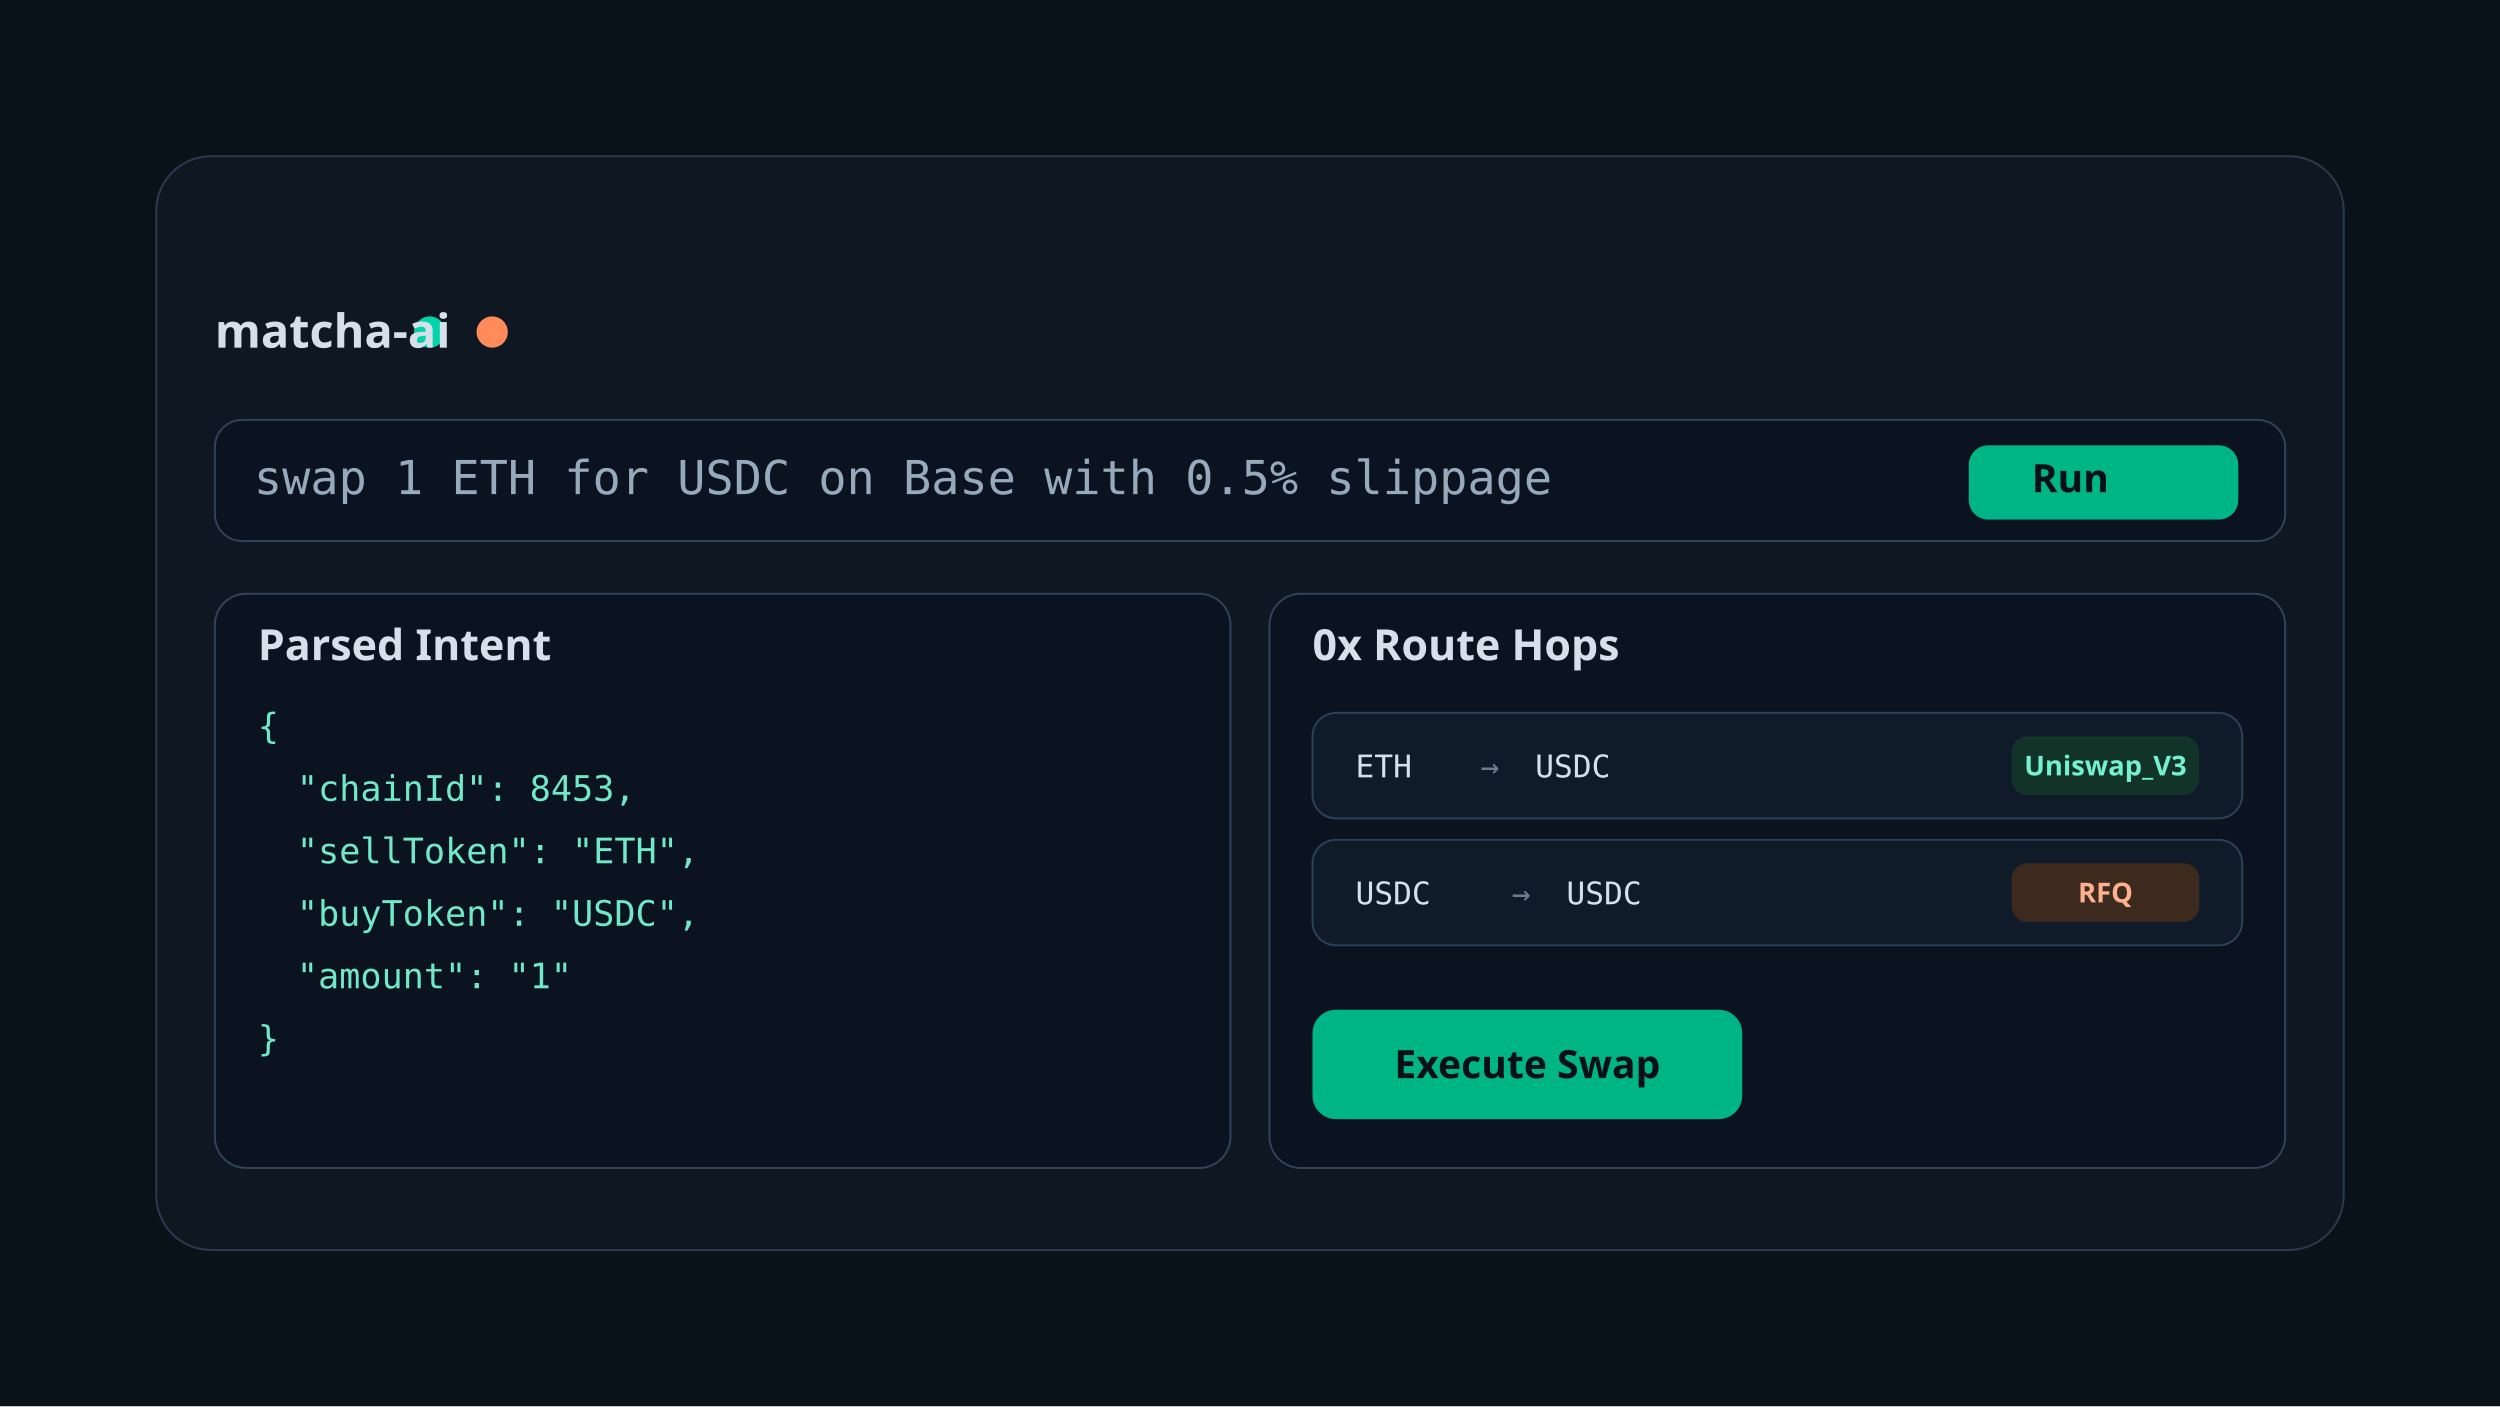
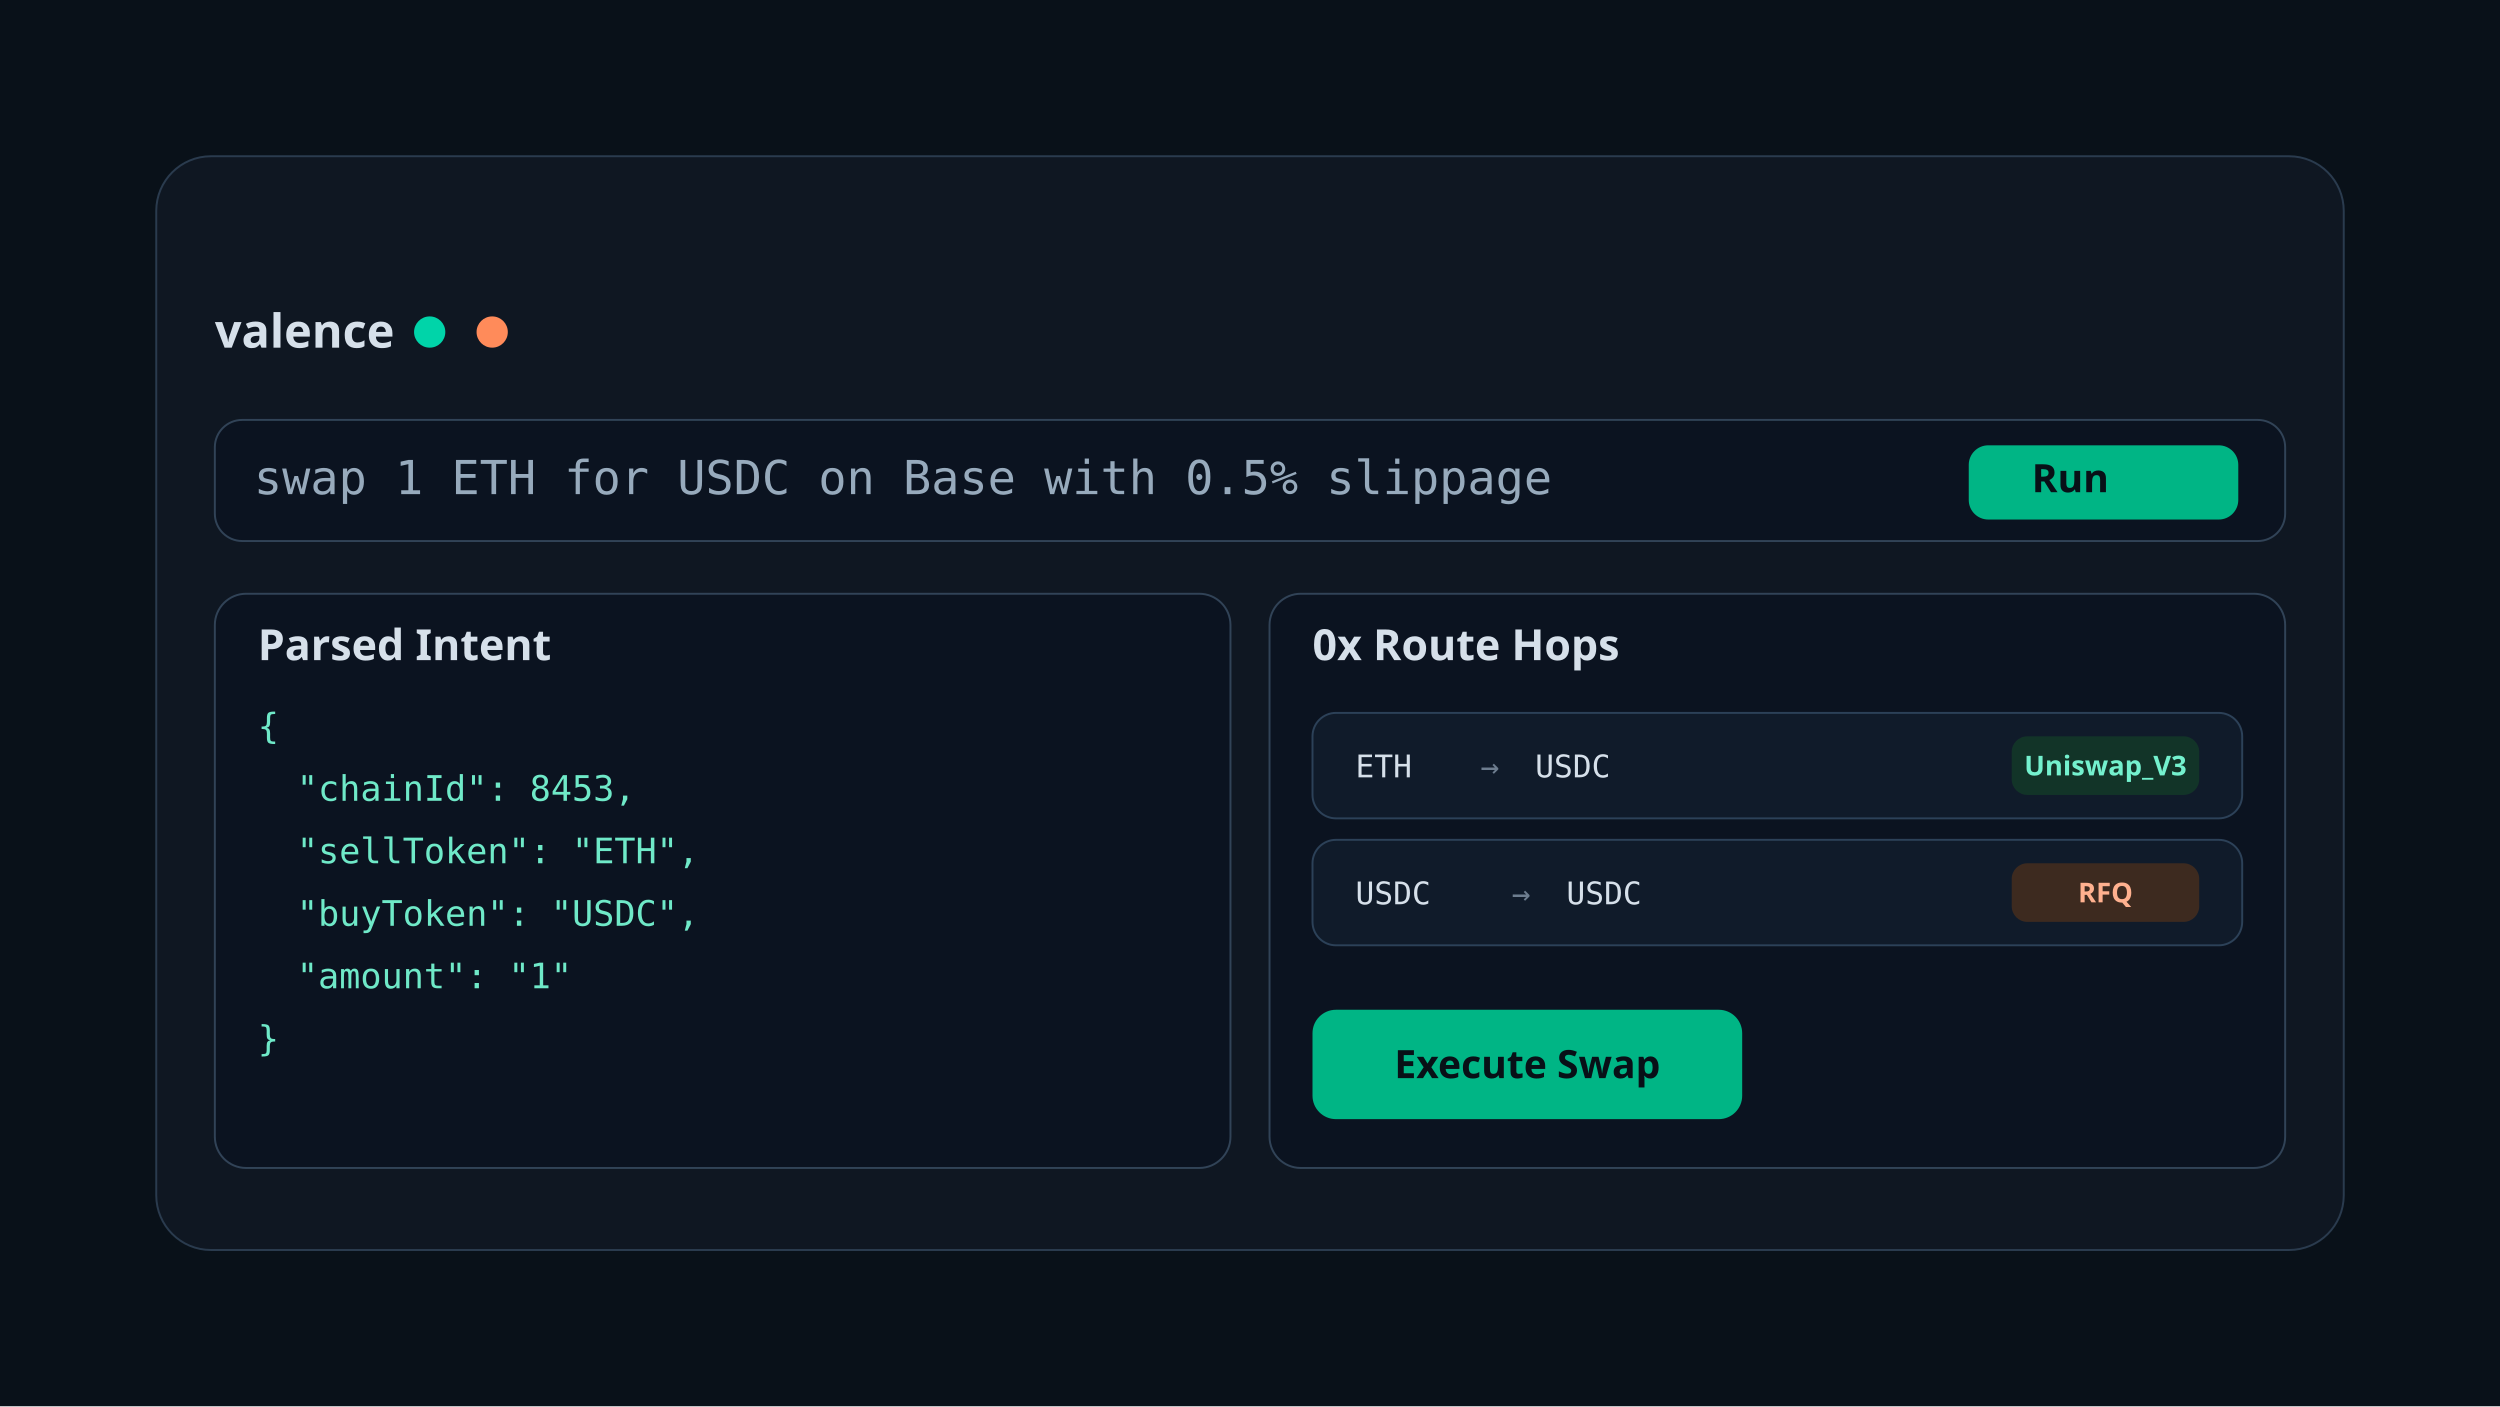
<svg xmlns="http://www.w3.org/2000/svg" width="1280" height="720" viewBox="0 0 1280 720" fill="none">
  <rect width="1280" height="720" fill="#091119" />
  <rect x="80" y="80" width="1120" height="560" rx="28" fill="#0F1722" stroke="#2A3B4E" />
  <circle cx="220" cy="170" r="8" fill="#00D4A9" />
  <circle cx="252" cy="170" r="8" fill="#FF8B5A" />
-   <text x="110" y="178" fill="#D6E0EA" font-family="Manrope, sans-serif" font-size="24" font-weight="700">matcha-ai</text>
+   <text x="110" y="178" fill="#D6E0EA" font-family="Manrope, sans-serif" font-size="24" font-weight="700">valence</text>
  <rect x="110" y="215" width="1060" height="62" rx="14" fill="#0B1320" stroke="#314357" />
  <text x="130" y="253" fill="#97AABC" font-family="JetBrains Mono, monospace" font-size="24">swap 1 ETH for USDC on Base with 0.5% slippage</text>
  <rect x="1008" y="228" width="138" height="38" rx="10" fill="#00B585" />
  <text x="1060" y="252" text-anchor="middle" fill="#081017" font-family="Manrope, sans-serif" font-size="20" font-weight="800">Run</text>
  <rect x="110" y="304" width="520" height="294" rx="16" fill="#0B1320" stroke="#314357" />
  <text x="132" y="338" fill="#D6E0EA" font-family="Manrope, sans-serif" font-size="22" font-weight="700">Parsed Intent</text>
  <text x="132" y="378" fill="#6FE9C8" font-family="JetBrains Mono, monospace" font-size="18">{</text>
  <text x="152" y="410" fill="#6FE9C8" font-family="JetBrains Mono, monospace" font-size="18">"chainId": 8453,</text>
  <text x="152" y="442" fill="#6FE9C8" font-family="JetBrains Mono, monospace" font-size="18">"sellToken": "ETH",</text>
  <text x="152" y="474" fill="#6FE9C8" font-family="JetBrains Mono, monospace" font-size="18">"buyToken": "USDC",</text>
  <text x="152" y="506" fill="#6FE9C8" font-family="JetBrains Mono, monospace" font-size="18">"amount": "1"</text>
  <text x="132" y="538" fill="#6FE9C8" font-family="JetBrains Mono, monospace" font-size="18">}</text>
  <rect x="650" y="304" width="520" height="294" rx="16" fill="#0B1320" stroke="#314357" />
  <text x="672" y="338" fill="#D6E0EA" font-family="Manrope, sans-serif" font-size="22" font-weight="700">0x Route Hops</text>
  <rect x="672" y="365" width="476" height="54" rx="12" fill="#101B2A" stroke="#2C4158" />
  <text x="694" y="398" fill="#D6E0EA" font-family="JetBrains Mono, monospace" font-size="16">ETH</text>
  <text x="758" y="398" fill="#6D7D8F" font-family="JetBrains Mono, monospace" font-size="16">→</text>
  <text x="786" y="398" fill="#D6E0EA" font-family="JetBrains Mono, monospace" font-size="16">USDC</text>
  <rect x="1030" y="377" width="96" height="30" rx="8" fill="#123428" />
  <text x="1078" y="397" text-anchor="middle" fill="#74F1CE" font-family="Manrope, sans-serif" font-size="14" font-weight="700">Uniswap_V3</text>
  <rect x="672" y="430" width="476" height="54" rx="12" fill="#101B2A" stroke="#2C4158" />
  <text x="694" y="463" fill="#D6E0EA" font-family="JetBrains Mono, monospace" font-size="16">USDC</text>
  <text x="774" y="463" fill="#6D7D8F" font-family="JetBrains Mono, monospace" font-size="16">→</text>
  <text x="802" y="463" fill="#D6E0EA" font-family="JetBrains Mono, monospace" font-size="16">USDC</text>
  <rect x="1030" y="442" width="96" height="30" rx="8" fill="#3D2A1F" />
  <text x="1078" y="462" text-anchor="middle" fill="#FFB18F" font-family="Manrope, sans-serif" font-size="14" font-weight="700">RFQ</text>
  <rect x="672" y="517" width="220" height="56" rx="12" fill="#00B585" />
  <text x="782" y="552" text-anchor="middle" fill="#081017" font-family="Manrope, sans-serif" font-size="20" font-weight="800">Execute Swap</text>
</svg>
